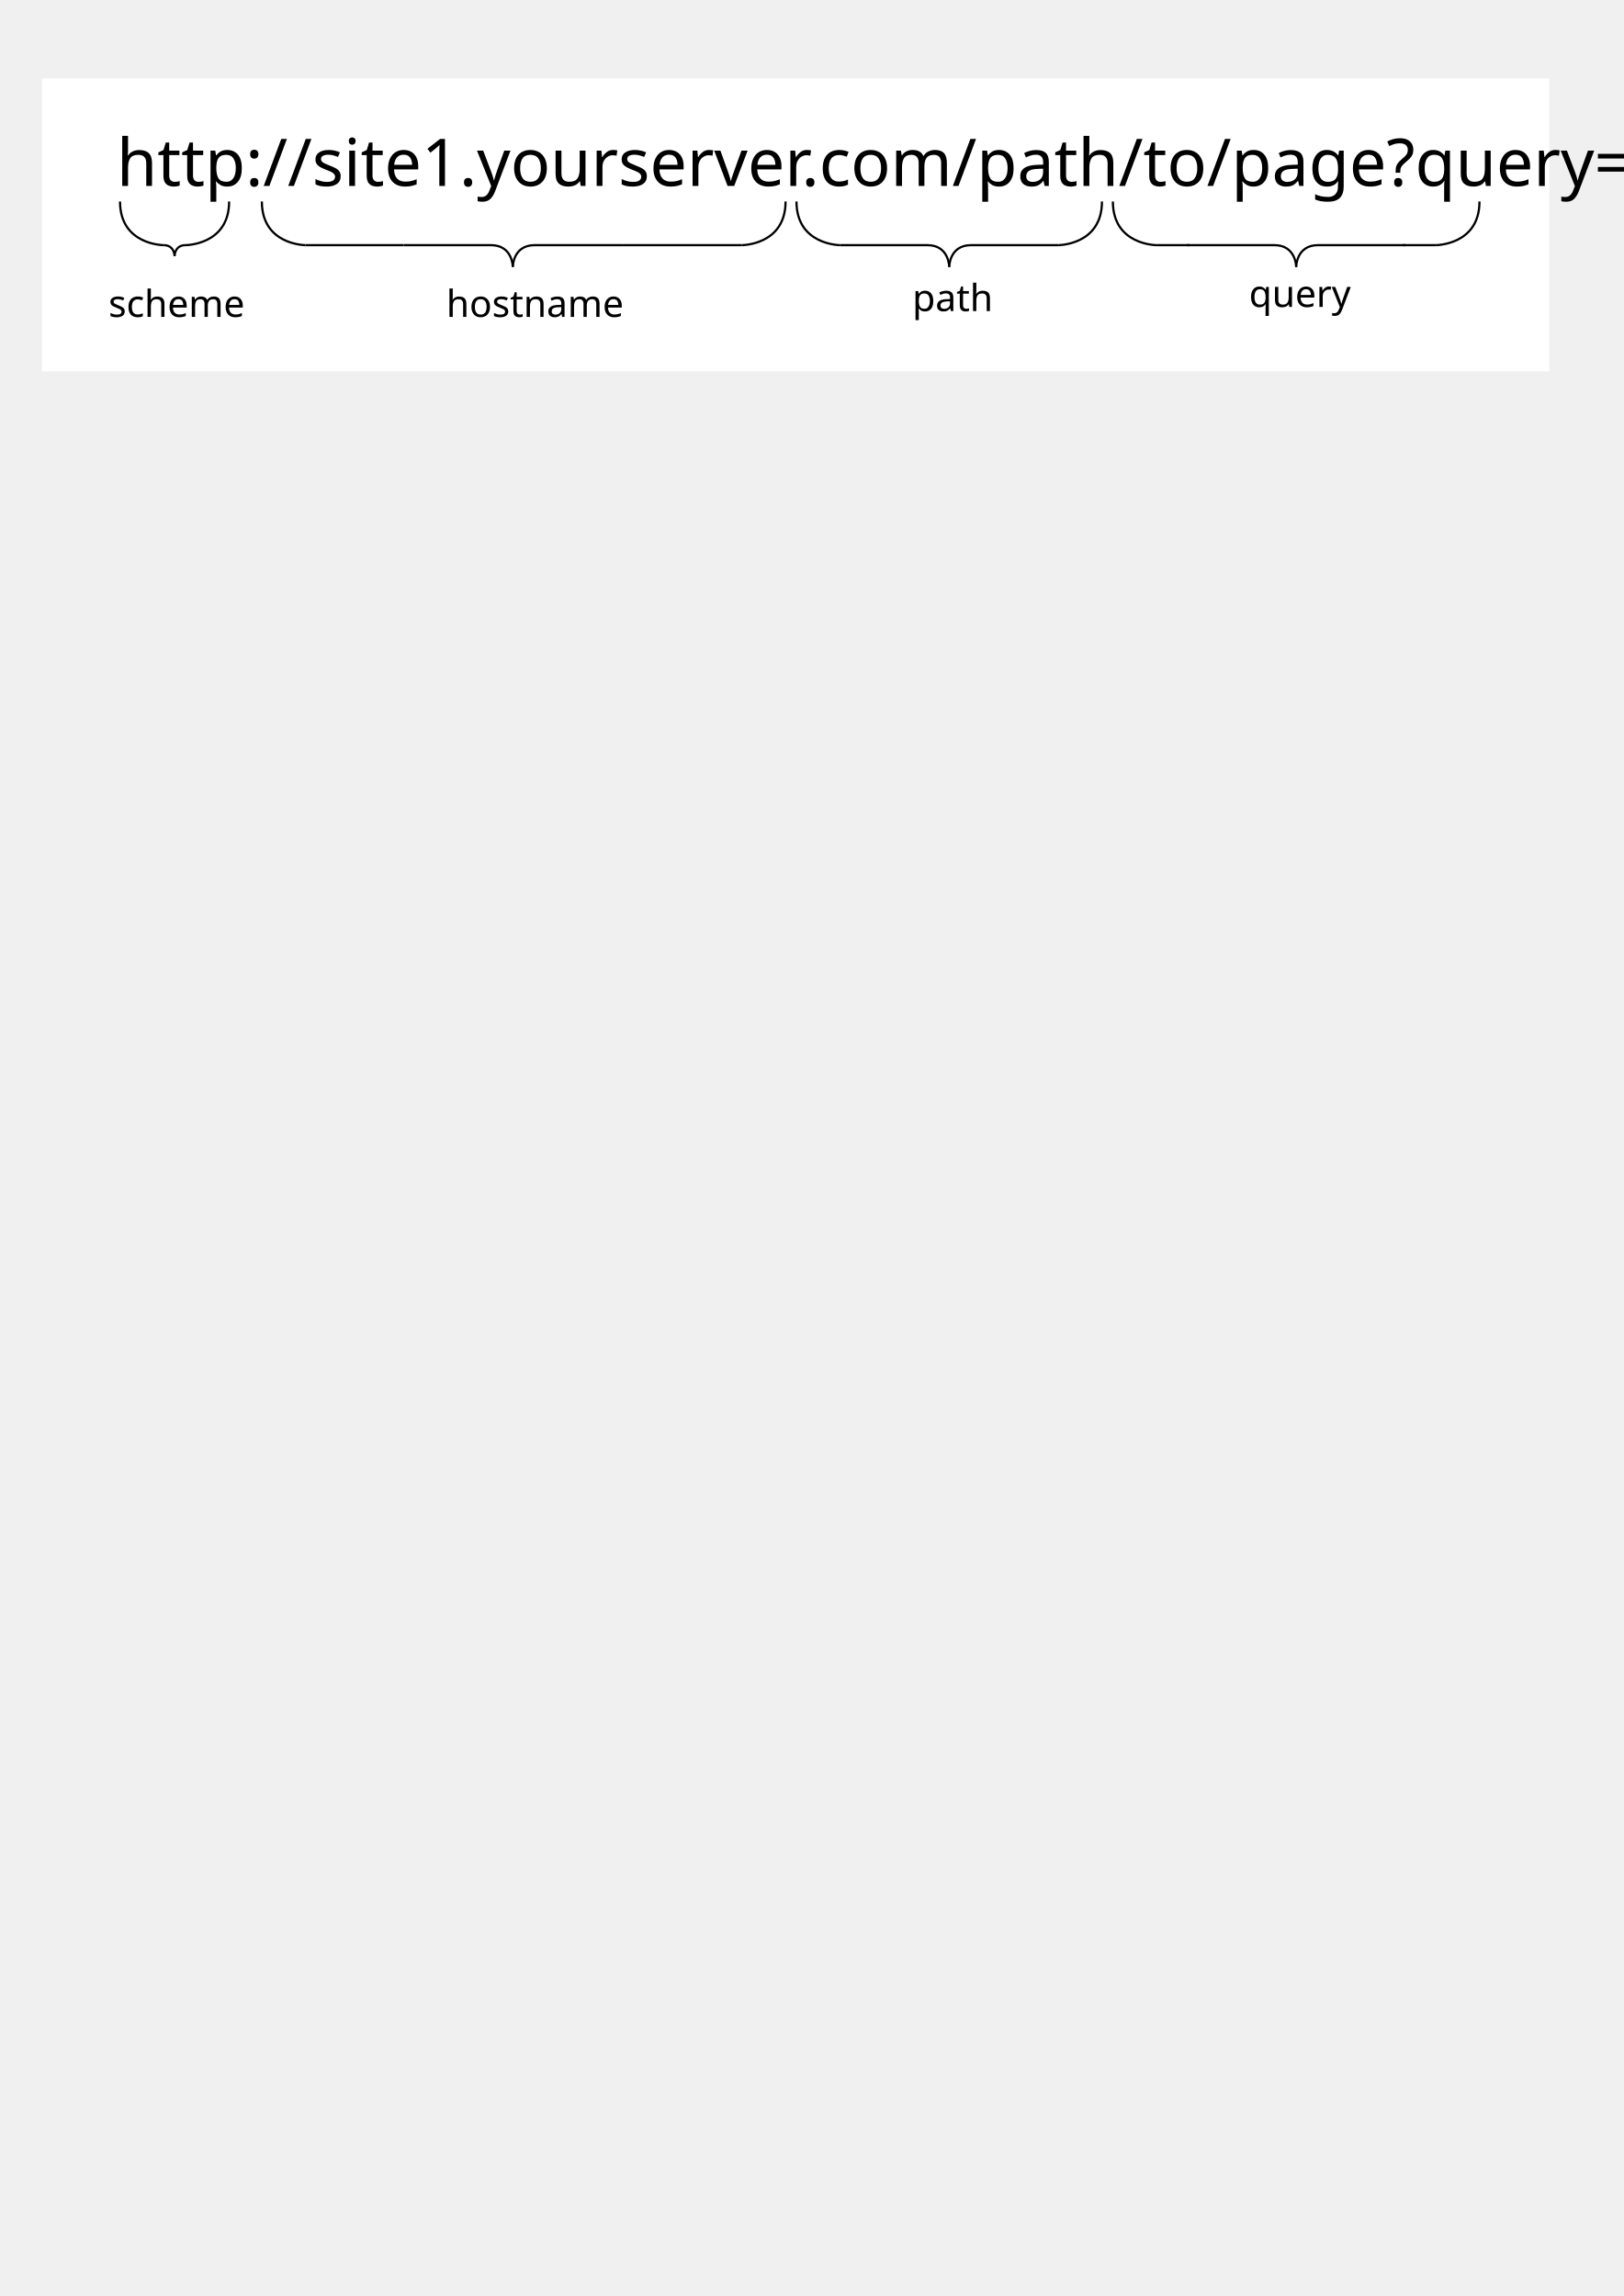
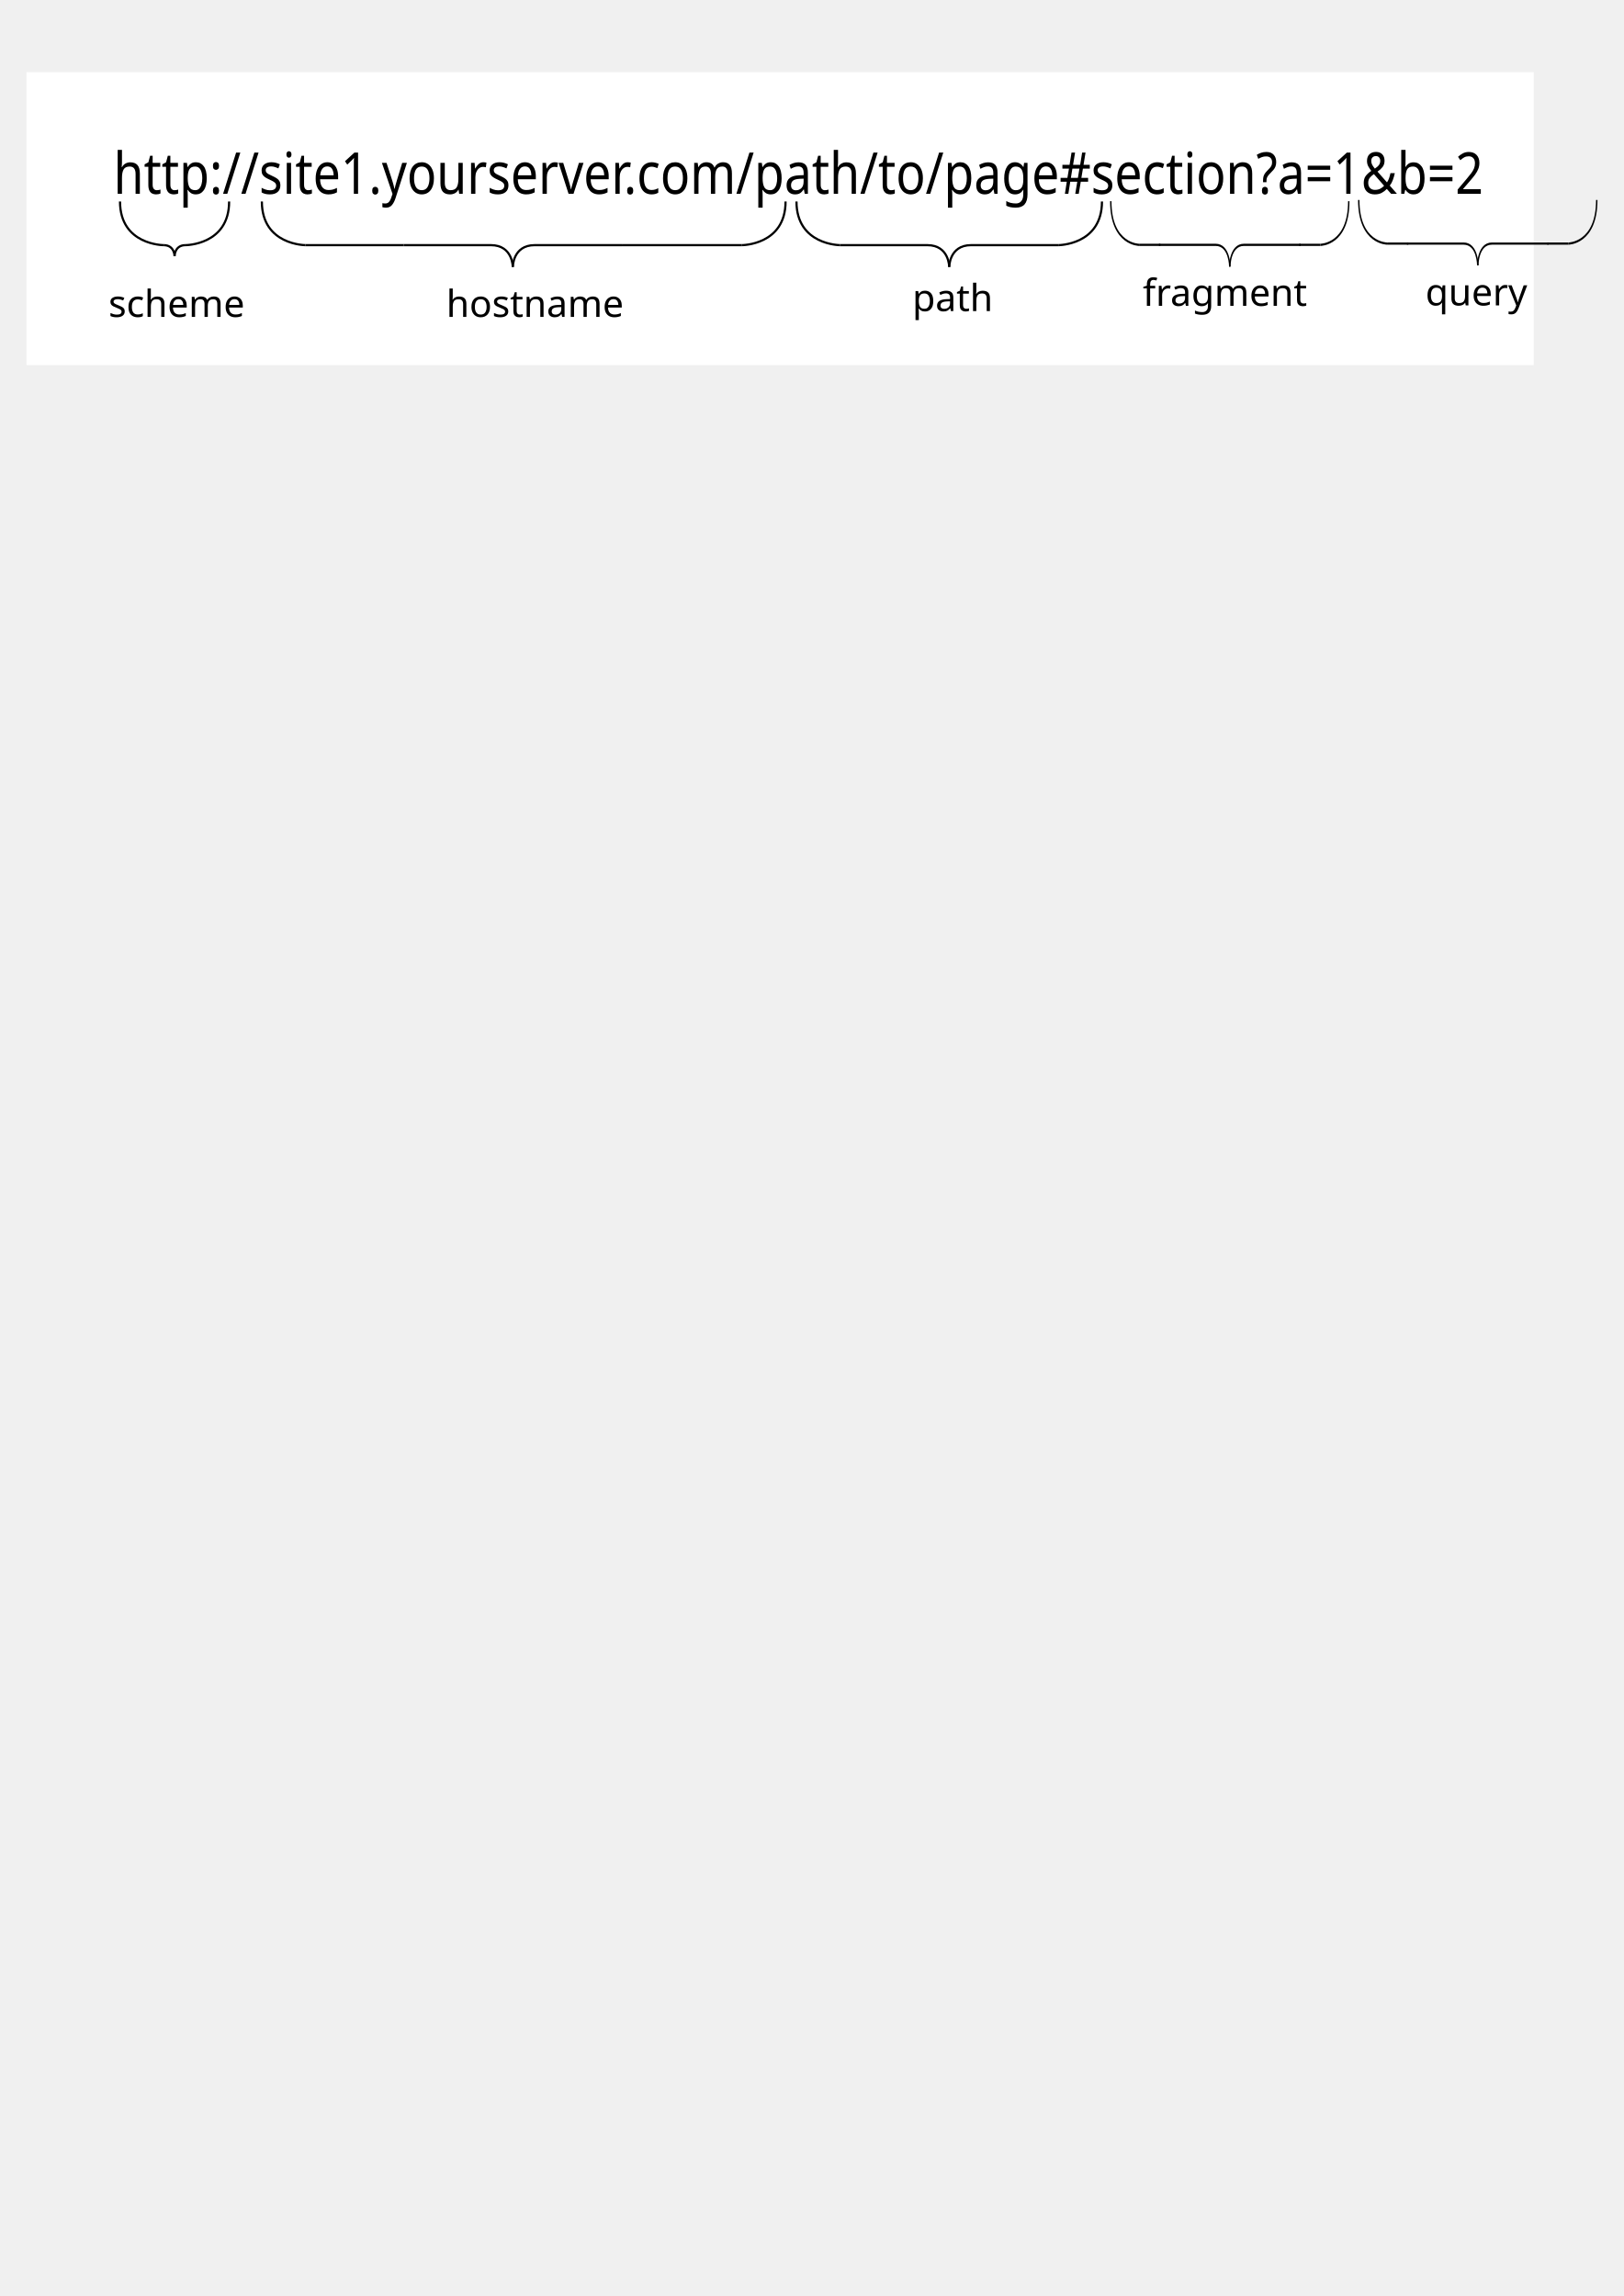
<svg xmlns="http://www.w3.org/2000/svg" width="744.094" height="1052.362" id="svg2" version="1.1">
  <defs id="defs4" />
  <g id="layer1">
-     <rect style="fill:#ffffff;fill-opacity:1;stroke:none" id="rect4033" width="690.714" height="134.286" x="19.286" y="35.934" />
-     <text xml:space="preserve" style="font-size:30.188px;font-style:normal;font-weight:normal;line-height:125%;letter-spacing:0px;word-spacing:0px;fill:#000000;fill-opacity:1;stroke:none;font-family:Sans" x="53.454" y="85.219" id="text2985">
-       <tspan id="tspan2987" x="53.454" y="85.219" style="font-size:30.188px;font-style:normal;font-variant:normal;font-weight:normal;font-stretch:normal;text-align:start;line-height:125%;writing-mode:lr-tb;text-anchor:start;font-family:PMingLiU;-inkscape-font-specification:PMingLiU">http://site1.yourserver.com/path/to/page?query=Search</tspan>
+     <rect style="fill:#ffffff;fill-opacity:1;stroke:none" id="rect4033" width="690.714" height="134.286" x="12.143" y="33.076" />
+     <text xml:space="preserve" style="font-style:normal;font-weight:normal;font-size:24.399px;line-height:125%;font-family:Sans;letter-spacing:0px;word-spacing:0px;fill:#000000;fill-opacity:1;stroke:none" x="56.434" y="81.863" id="text2985" transform="scale(0.9216138,1.085053)">
+       <tspan id="tspan2987" x="56.434" y="81.863" style="font-style:normal;font-variant:normal;font-weight:normal;font-stretch:normal;font-size:24.399px;line-height:125%;font-family:PMingLiU;-inkscape-font-specification:PMingLiU;text-align:start;writing-mode:lr-tb;text-anchor:start">http://site1.yourserver.com/path/to/page#section?a=1&amp;b=2</tspan>
    </text>
    <path style="fill:none;stroke:#000000;stroke-width:1px;stroke-linecap:butt;stroke-linejoin:miter;stroke-opacity:1" d="m 55,92.362 c 0,20 20,20 20,20" id="path3041" />
    <path id="path3051" d="M 105,92.362 C 105,112.362 85,112.362 85,112.362" style="fill:none;stroke:#000000;stroke-width:1px;stroke-linecap:butt;stroke-linejoin:miter;stroke-opacity:1" />
-     <path style="fill:none;stroke:#000000;stroke-width:1px;stroke-linecap:butt;stroke-linejoin:miter;stroke-opacity:1" d="m 510,92.362 c 0,20 20,20 20,20" id="path3041-7" />
-     <path style="fill:none;stroke:#000000;stroke-width:1px;stroke-linecap:butt;stroke-linejoin:miter;stroke-opacity:1" d="m 544,112.362 40,0 0,0 c 10,0 10,10 10,10" id="path3043-4" />
-     <path id="path3051-0" d="m 678,92.362 c 0,20 -20,20 -20,20" style="fill:none;stroke:#000000;stroke-width:1px;stroke-linecap:butt;stroke-linejoin:miter;stroke-opacity:1" />
-     <path id="path3053-9" d="m 644,112.362 -40,0 0,0 c -10,0 -10,10 -10,10" style="fill:none;stroke:#000000;stroke-width:1px;stroke-linecap:butt;stroke-linejoin:miter;stroke-opacity:1" />
-     <path style="fill:none;stroke:#000000;stroke-width:1px;stroke-linecap:butt;stroke-linejoin:miter;stroke-opacity:1" d="m 545,112.362 -15,0" id="path3868" />
-     <path style="fill:none;stroke:#000000;stroke-width:1px;stroke-linecap:butt;stroke-linejoin:miter;stroke-opacity:1" d="m 643,112.362 15,0" id="path3870" />
+     <g id="g3371" transform="matrix(0.649197,0,0,1,218.3248,0)">
+       <path id="path3043-4" d="m 656.857,111.648 40,0 0,0 c 10,0 10,10 10,10" style="fill:none;stroke:#000000;stroke-width:1px;stroke-linecap:butt;stroke-linejoin:miter;stroke-opacity:1" />
+       <path style="fill:none;stroke:#000000;stroke-width:1px;stroke-linecap:butt;stroke-linejoin:miter;stroke-opacity:1" d="m 756.857,111.648 -40,0 0,0 c -10,0 -10,10 -10,10" id="path3053-9" />
+       <g id="g3365">
+         <path style="fill:none;stroke:#000000;stroke-width:1px;stroke-linecap:butt;stroke-linejoin:miter;stroke-opacity:1" d="m 622.857,91.648 c 0,20 20,20 20,20" id="path3041-7" />
+         <path id="path3051-0" d="m 790.857,91.648 c 0,20 -20,20 -20,20" style="fill:none;stroke:#000000;stroke-width:1px;stroke-linecap:butt;stroke-linejoin:miter;stroke-opacity:1" />
+         <path style="fill:none;stroke:#000000;stroke-width:1px;stroke-linecap:butt;stroke-linejoin:miter;stroke-opacity:1" d="m 657.857,111.648 -15,0" id="path3868" />
+         <path style="fill:none;stroke:#000000;stroke-width:1px;stroke-linecap:butt;stroke-linejoin:miter;stroke-opacity:1" d="m 755.857,111.648 15,0" id="path3870" />
+       </g>
+     </g>
    <path style="fill:none;stroke:#000000;stroke-width:1px;stroke-linecap:butt;stroke-linejoin:miter;stroke-opacity:1" d="m 365,92.362 c 0,20 20,20 20,20" id="path3041-4" />
    <path style="fill:none;stroke:#000000;stroke-width:1px;stroke-linecap:butt;stroke-linejoin:miter;stroke-opacity:1" d="m 385,112.362 40,0 0,0 c 10,0 10,10 10,10" id="path3043-8" />
    <path id="path3051-8" d="m 505,92.362 c 0,20 -20,20 -20,20" style="fill:none;stroke:#000000;stroke-width:1px;stroke-linecap:butt;stroke-linejoin:miter;stroke-opacity:1" />
    <path id="path3053-2" d="m 485,112.362 -40,0 0,0 c -10,0 -10,10 -10,10" style="fill:none;stroke:#000000;stroke-width:1px;stroke-linecap:butt;stroke-linejoin:miter;stroke-opacity:1" />
    <path style="fill:none;stroke:#000000;stroke-width:1px;stroke-linecap:butt;stroke-linejoin:miter;stroke-opacity:1" d="m 120,92.362 c 0,20 20,20 20,20" id="path3041-45" />
    <path style="fill:none;stroke:#000000;stroke-width:1px;stroke-linecap:butt;stroke-linejoin:miter;stroke-opacity:1" d="m 185,112.362 40,0 0,0 c 10,0 10,10 10,10" id="path3043-5" />
    <path id="path3051-1" d="m 360,92.362 c 0,20 -20,20 -20,20" style="fill:none;stroke:#000000;stroke-width:1px;stroke-linecap:butt;stroke-linejoin:miter;stroke-opacity:1" />
    <path id="path3053-7" d="m 285,112.362 -40,0 0,0 c -10,0 -10,10 -10,10" style="fill:none;stroke:#000000;stroke-width:1px;stroke-linecap:butt;stroke-linejoin:miter;stroke-opacity:1" />
    <path style="fill:none;stroke:#000000;stroke-width:1px;stroke-linecap:butt;stroke-linejoin:miter;stroke-opacity:1" d="m 140,112.362 45,0" id="path3926" />
    <path style="fill:none;stroke:#000000;stroke-width:1px;stroke-linecap:butt;stroke-linejoin:miter;stroke-opacity:1" d="m 285,112.362 55,0" id="path3928" />
    <path style="fill:none;stroke:#000000;stroke-width:1px;stroke-linecap:butt;stroke-linejoin:miter;stroke-opacity:1" d="m 75,112.362 c 5,0 5,5 5,5" id="path3932" />
    <path style="fill:none;stroke:#000000;stroke-width:1px;stroke-linecap:butt;stroke-linejoin:miter;stroke-opacity:1" d="m 85,112.362 c -5,0 -5,5 -5,5" id="path3932-1" />
    <text xml:space="preserve" style="font-size:17.147px;font-style:normal;font-variant:normal;font-weight:normal;font-stretch:normal;text-align:start;line-height:125%;letter-spacing:0px;word-spacing:0px;writing-mode:lr-tb;text-anchor:start;fill:#000000;fill-opacity:1;stroke:none;font-family:Segoe Print;-inkscape-font-specification:Segoe Print" x="49.721" y="145.248" id="text3952">
      <tspan id="tspan3954" x="49.721" y="145.248">scheme</tspan>
    </text>
    <text xml:space="preserve" style="font-size:17.147px;font-style:normal;font-variant:normal;font-weight:normal;font-stretch:normal;text-align:start;line-height:125%;letter-spacing:0px;word-spacing:0px;writing-mode:lr-tb;text-anchor:start;fill:#000000;fill-opacity:1;stroke:none;font-family:Segoe Print;-inkscape-font-specification:Segoe Print" x="204.517" y="145.248" id="text3952-1">
      <tspan id="tspan3954-5" x="204.517" y="145.248">hostname</tspan>
    </text>
    <text xml:space="preserve" style="font-size:17.147px;font-style:normal;font-variant:normal;font-weight:normal;font-stretch:normal;text-align:start;line-height:125%;letter-spacing:0px;word-spacing:0px;writing-mode:lr-tb;text-anchor:start;fill:#000000;fill-opacity:1;stroke:none;font-family:Segoe Print;-inkscape-font-specification:Segoe Print" x="418.099" y="142.598" id="text3952-1-6">
      <tspan id="tspan3954-5-1" x="418.099" y="142.598">path</tspan>
    </text>
-     <text xml:space="preserve" style="font-size:17.147px;font-style:normal;font-variant:normal;font-weight:normal;font-stretch:normal;text-align:start;line-height:125%;letter-spacing:0px;word-spacing:0px;writing-mode:lr-tb;text-anchor:start;fill:#000000;fill-opacity:1;stroke:none;font-family:Segoe Print;-inkscape-font-specification:Segoe Print" x="572.385" y="140.685" id="text3952-1-4">
-       <tspan id="tspan3954-5-2" x="572.385" y="140.685">query</tspan>
+     <text xml:space="preserve" style="font-style:normal;font-variant:normal;font-weight:normal;font-stretch:normal;font-size:17.147px;line-height:125%;font-family:'Segoe Print';-inkscape-font-specification:'Segoe Print';text-align:start;letter-spacing:0px;word-spacing:0px;writing-mode:lr-tb;text-anchor:start;fill:#000000;fill-opacity:1;stroke:none" x="653.242" y="139.971" id="text3952-1-4">
+       <tspan id="tspan3954-5-2" x="653.242" y="139.971">query</tspan>
+     </text>
+     <g id="g3371-2" transform="matrix(0.649197,0,0,1,104.6819,0.5714317)">
+       <path id="path3043-4-0" d="m 656.857,111.648 40,0 0,0 c 10,0 10,10 10,10" style="fill:none;stroke:#000000;stroke-width:1px;stroke-linecap:butt;stroke-linejoin:miter;stroke-opacity:1" />
+       <path style="fill:none;stroke:#000000;stroke-width:1px;stroke-linecap:butt;stroke-linejoin:miter;stroke-opacity:1" d="m 756.857,111.648 -40,0 0,0 c -10,0 -10,10 -10,10" id="path3053-9-8" />
+       <g id="g3365-7">
+         <path style="fill:none;stroke:#000000;stroke-width:1px;stroke-linecap:butt;stroke-linejoin:miter;stroke-opacity:1" d="m 622.857,91.648 c 0,20 20,20 20,20" id="path3041-7-3" />
+         <path id="path3051-0-3" d="m 790.857,91.648 c 0,20 -20,20 -20,20" style="fill:none;stroke:#000000;stroke-width:1px;stroke-linecap:butt;stroke-linejoin:miter;stroke-opacity:1" />
+         <path style="fill:none;stroke:#000000;stroke-width:1px;stroke-linecap:butt;stroke-linejoin:miter;stroke-opacity:1" d="m 657.857,111.648 -15,0" id="path3868-3" />
+         <path style="fill:none;stroke:#000000;stroke-width:1px;stroke-linecap:butt;stroke-linejoin:miter;stroke-opacity:1" d="m 755.857,111.648 15,0" id="path3870-6" />
+       </g>
+     </g>
+     <text xml:space="preserve" style="font-style:normal;font-variant:normal;font-weight:normal;font-stretch:normal;font-size:17.147px;line-height:125%;font-family:'Segoe Print';-inkscape-font-specification:'Segoe Print';text-align:start;letter-spacing:0px;word-spacing:0px;writing-mode:lr-tb;text-anchor:start;fill:#000000;fill-opacity:1;stroke:none" x="523.705" y="140.178" id="text3952-1-4-6">
+       <tspan id="tspan3954-5-2-4" x="523.705" y="140.178">fragment</tspan>
    </text>
  </g>
</svg>
